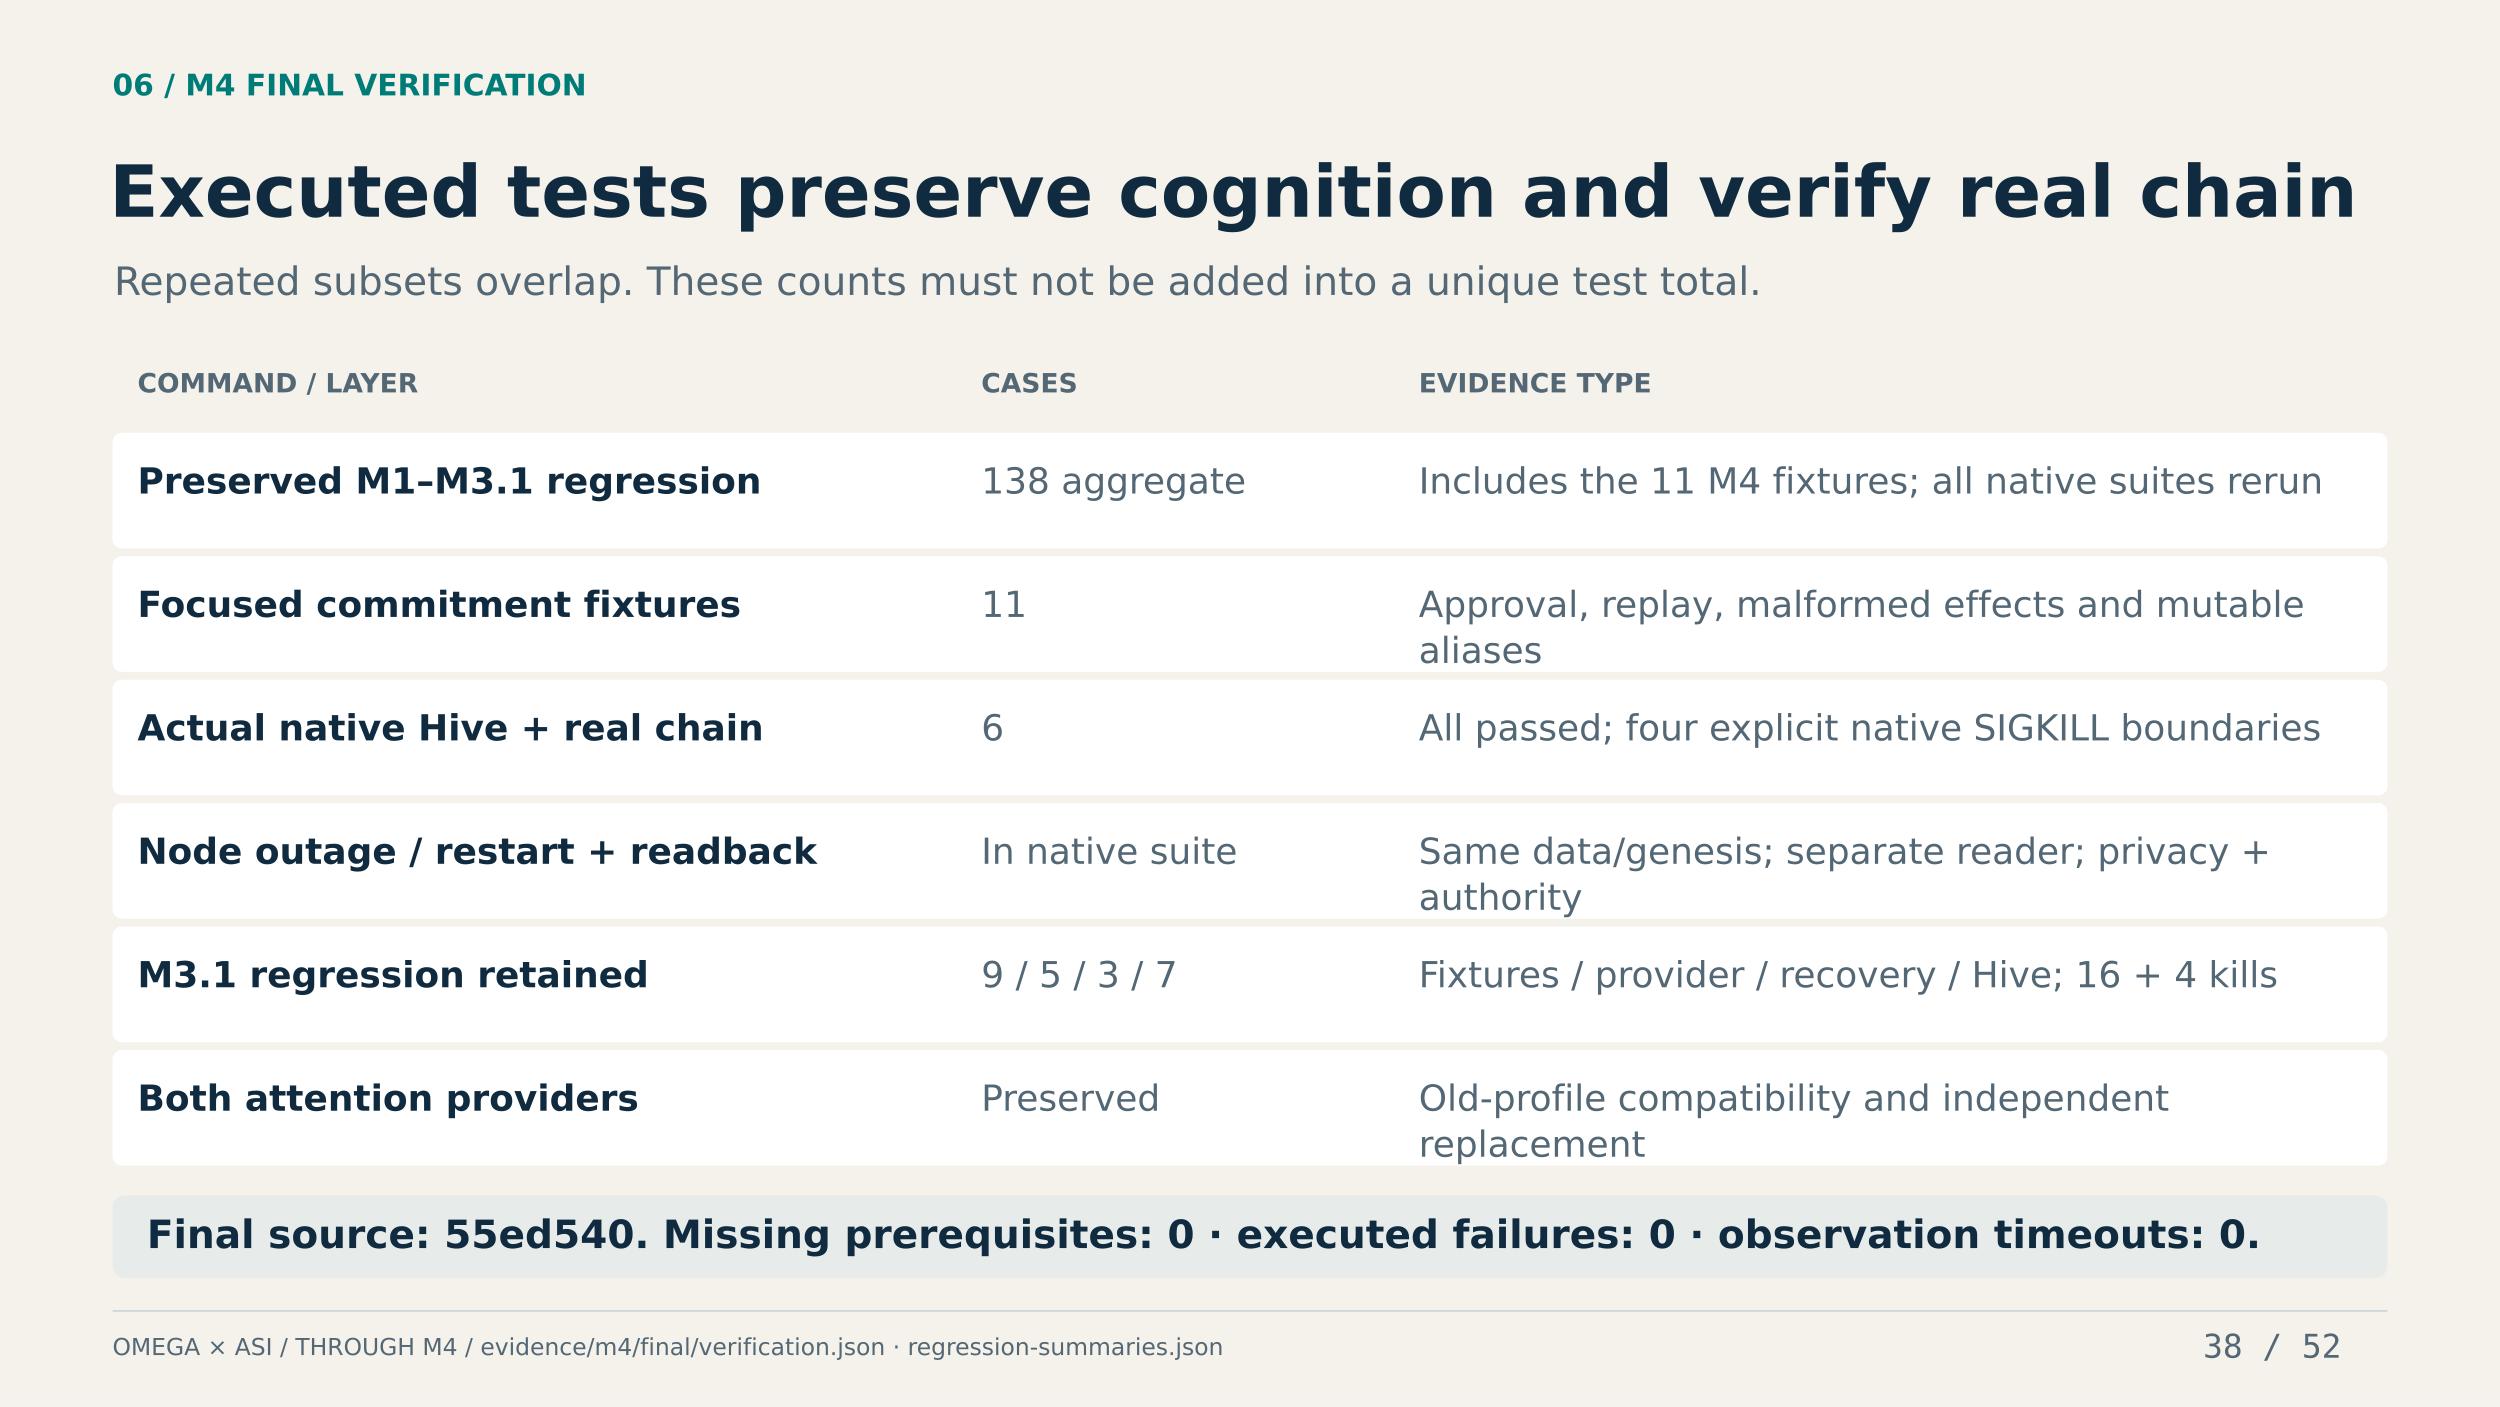
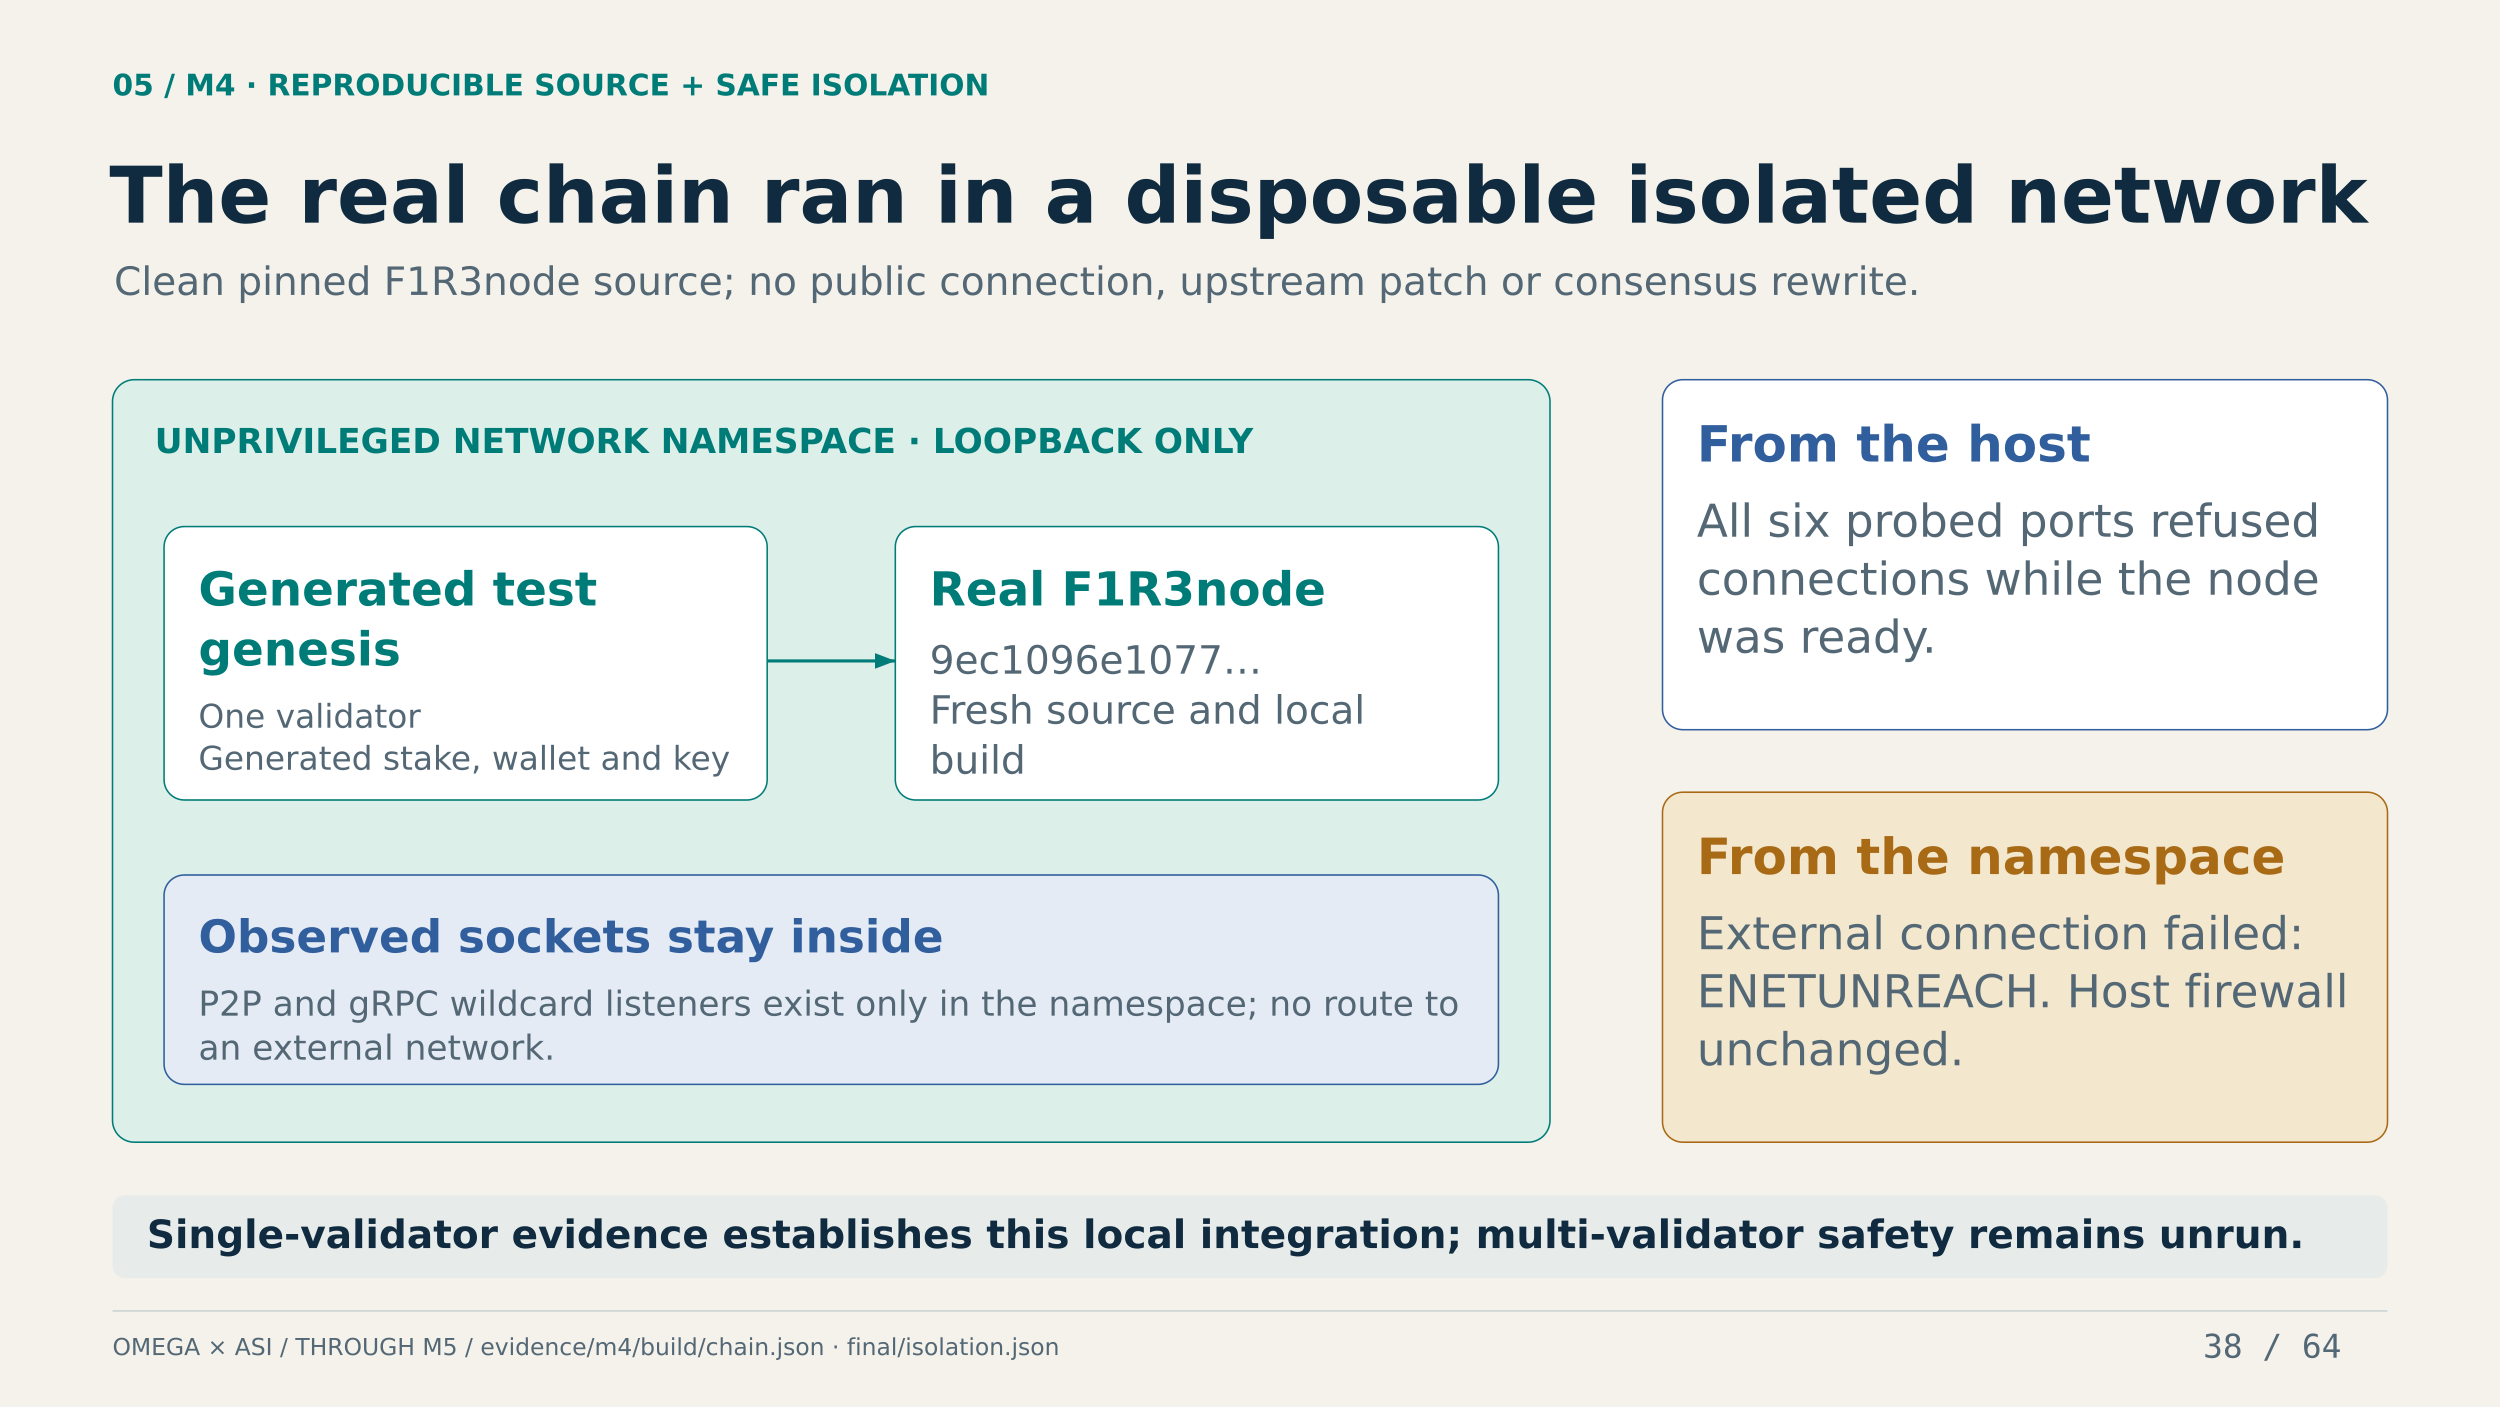
<svg xmlns="http://www.w3.org/2000/svg" width="1600" height="900" viewBox="0 0 1600 900" role="img" aria-labelledby="title desc">
  <rect width="1600" height="900" fill="#F4F2EB" />
-   <text x="72" y="61.05" font-family="DejaVu Sans" font-size="19" font-weight="700" fill="#007C78">06 / M4 FINAL VERIFICATION</text>
-   <text x="70" y="138.7" font-family="DejaVu Sans" font-size="46" font-weight="700" fill="#102B3F">Executed tests preserve cognition and verify real chain</text>
-   <text x="73" y="188.75" font-family="DejaVu Sans" font-size="25" font-weight="400" fill="#536775">Repeated subsets overlap. These counts must not be added into a unique test total.</text>
-   <text x="88" y="251.15" font-family="DejaVu Sans" font-size="17" font-weight="700" fill="#536775">COMMAND / LAYER</text>
-   <text x="628" y="251.15" font-family="DejaVu Sans" font-size="17" font-weight="700" fill="#536775">CASES</text>
-   <text x="908" y="251.15" font-family="DejaVu Sans" font-size="17" font-weight="700" fill="#536775">EVIDENCE TYPE</text>
-   <rect x="72" y="277" width="1456" height="74" rx="6" fill="#FFFFFF" />
-   <text x="88" y="315.85" font-family="DejaVu Sans" font-size="23" font-weight="700" fill="#102B3F">Preserved M1–M3.1 regression</text>
-   <text x="628" y="315.85" font-family="DejaVu Sans" font-size="23" font-weight="400" fill="#536775">138 aggregate</text>
-   <text x="908" y="315.85" font-family="DejaVu Sans" font-size="23" font-weight="400" fill="#536775">Includes the 11 M4 fixtures; all native suites rerun</text>
-   <rect x="72" y="356" width="1456" height="74" rx="6" fill="#FFFFFF" />
-   <text x="88" y="394.85" font-family="DejaVu Sans" font-size="23" font-weight="700" fill="#102B3F">Focused commitment fixtures</text>
-   <text x="628" y="394.85" font-family="DejaVu Sans" font-size="23" font-weight="400" fill="#536775">11</text>
-   <text x="908" y="394.85" font-family="DejaVu Sans" font-size="23" font-weight="400" fill="#536775">Approval, replay, malformed effects and mutable</text>
-   <text x="908" y="424.29" font-family="DejaVu Sans" font-size="23" font-weight="400" fill="#536775">aliases</text>
-   <rect x="72" y="435" width="1456" height="74" rx="6" fill="#FFFFFF" />
-   <text x="88" y="473.85" font-family="DejaVu Sans" font-size="23" font-weight="700" fill="#102B3F">Actual native Hive + real chain</text>
-   <text x="628" y="473.85" font-family="DejaVu Sans" font-size="23" font-weight="400" fill="#536775">6</text>
-   <text x="908" y="473.85" font-family="DejaVu Sans" font-size="23" font-weight="400" fill="#536775">All passed; four explicit native SIGKILL boundaries</text>
-   <rect x="72" y="514" width="1456" height="74" rx="6" fill="#FFFFFF" />
-   <text x="88" y="552.85" font-family="DejaVu Sans" font-size="23" font-weight="700" fill="#102B3F">Node outage / restart + readback</text>
-   <text x="628" y="552.85" font-family="DejaVu Sans" font-size="23" font-weight="400" fill="#536775">In native suite</text>
-   <text x="908" y="552.85" font-family="DejaVu Sans" font-size="23" font-weight="400" fill="#536775">Same data/genesis; separate reader; privacy +</text>
-   <text x="908" y="582.29" font-family="DejaVu Sans" font-size="23" font-weight="400" fill="#536775">authority</text>
-   <rect x="72" y="593" width="1456" height="74" rx="6" fill="#FFFFFF" />
-   <text x="88" y="631.85" font-family="DejaVu Sans" font-size="23" font-weight="700" fill="#102B3F">M3.1 regression retained</text>
-   <text x="628" y="631.85" font-family="DejaVu Sans" font-size="23" font-weight="400" fill="#536775">9 / 5 / 3 / 7</text>
-   <text x="908" y="631.85" font-family="DejaVu Sans" font-size="23" font-weight="400" fill="#536775">Fixtures / provider / recovery / Hive; 16 + 4 kills</text>
-   <rect x="72" y="672" width="1456" height="74" rx="6" fill="#FFFFFF" />
-   <text x="88" y="710.85" font-family="DejaVu Sans" font-size="23" font-weight="700" fill="#102B3F">Both attention providers</text>
-   <text x="628" y="710.85" font-family="DejaVu Sans" font-size="23" font-weight="400" fill="#536775">Preserved</text>
-   <text x="908" y="710.85" font-family="DejaVu Sans" font-size="23" font-weight="400" fill="#536775">Old-profile compatibility and independent</text>
-   <text x="908" y="740.29" font-family="DejaVu Sans" font-size="23" font-weight="400" fill="#536775">replacement</text>
+   <text x="72" y="61.05" font-family="DejaVu Sans" font-size="19" font-weight="700" fill="#007C78">05 / M4 · REPRODUCIBLE SOURCE + SAFE ISOLATION</text>
+   <text x="70" y="142.5" font-family="DejaVu Sans" font-size="50" font-weight="700" fill="#102B3F">The real chain ran in a disposable isolated network</text>
+   <text x="73" y="188.75" font-family="DejaVu Sans" font-size="25" font-weight="400" fill="#536775">Clean pinned F1R3node source; no public connection, upstream patch or consensus rewrite.</text>
+   <rect x="72" y="243" width="920" height="488" rx="14" fill="#DCEFE8" stroke="#007C78" />
+   <text x="99" y="289.9" font-family="DejaVu Sans" font-size="22" font-weight="700" fill="#007C78">UNPRIVILEGED NETWORK NAMESPACE · LOOPBACK ONLY</text>
+   <rect x="105" y="337" width="386" height="175" rx="13" fill="#FFFFFF" stroke="#007C78" />
+   <text x="127" y="387.5" font-family="DejaVu Sans" font-size="30" font-weight="700" fill="#007C78">Generated test</text>
+   <text x="127" y="425.9" font-family="DejaVu Sans" font-size="30" font-weight="700" fill="#007C78">genesis</text>
+   <text x="127" y="465.75" font-family="DejaVu Sans" font-size="21" font-weight="400" fill="#536775">One validator</text>
+   <text x="127" y="492.63" font-family="DejaVu Sans" font-size="21" font-weight="400" fill="#536775">Generated stake, wallet and key</text>
+   <rect x="573" y="337" width="386" height="175" rx="13" fill="#FFFFFF" stroke="#007C78" />
+   <text x="595" y="387.5" font-family="DejaVu Sans" font-size="30" font-weight="700" fill="#007C78">Real F1R3node</text>
+   <text x="595" y="431.15" font-family="DejaVu Sans" font-size="25" font-weight="400" fill="#536775">9ec1096e1077…</text>
+   <text x="595" y="463.15" font-family="DejaVu Sans" font-size="25" font-weight="400" fill="#536775">Fresh source and local</text>
+   <text x="595" y="495.15" font-family="DejaVu Sans" font-size="25" font-weight="400" fill="#536775">build</text>
+   <line x1="491" y1="423" x2="573" y2="423" stroke="#007C78" stroke-width="2" />
+   <polygon points="573,423 560.0,418.0 560.0,428.0" fill="#007C78" />
+   <rect x="105" y="560" width="854" height="134" rx="13" fill="#E4EBF5" stroke="#315E9C" />
+   <text x="127" y="609.55" font-family="DejaVu Sans" font-size="29" font-weight="700" fill="#315E9C">Observed sockets stay inside</text>
+   <text x="127" y="650.02" font-family="DejaVu Sans" font-size="22" font-weight="400" fill="#536775">P2P and gRPC wildcard listeners exist only in the namespace; no route to</text>
+   <text x="127" y="678.18" font-family="DejaVu Sans" font-size="22" font-weight="400" fill="#536775">an external network.</text>
+   <rect x="1064" y="243" width="464" height="224" rx="13" fill="#FFFFFF" stroke="#315E9C" />
+   <text x="1086" y="295.4" font-family="DejaVu Sans" font-size="32" font-weight="700" fill="#315E9C">From the host</text>
+   <text x="1086" y="343.51" font-family="DejaVu Sans" font-size="29" font-weight="400" fill="#536775">All six probed ports refused</text>
+   <text x="1086" y="380.63" font-family="DejaVu Sans" font-size="29" font-weight="400" fill="#536775">connections while the node</text>
+   <text x="1086" y="417.75" font-family="DejaVu Sans" font-size="29" font-weight="400" fill="#536775">was ready.</text>
+   <rect x="1064" y="507" width="464" height="224" rx="13" fill="#F3E7CE" stroke="#A86A15" />
+   <text x="1086" y="559.4" font-family="DejaVu Sans" font-size="32" font-weight="700" fill="#A86A15">From the namespace</text>
+   <text x="1086" y="607.51" font-family="DejaVu Sans" font-size="29" font-weight="400" fill="#536775">External connection failed:</text>
+   <text x="1086" y="644.63" font-family="DejaVu Sans" font-size="29" font-weight="400" fill="#536775">ENETUNREACH. Host firewall</text>
+   <text x="1086" y="681.75" font-family="DejaVu Sans" font-size="29" font-weight="400" fill="#536775">unchanged.</text>
  <rect x="72" y="765" width="1456" height="53" rx="8" fill="#E7ECEB" />
-   <text x="94" y="798.75" font-family="DejaVu Sans" font-size="25" font-weight="700" fill="#102B3F">Final source: 55ed540. Missing prerequisites: 0 · executed failures: 0 · observation timeouts: 0.</text>
+   <text x="94" y="798.75" font-family="DejaVu Sans" font-size="25" font-weight="700" fill="#102B3F">Single-validator evidence establishes this local integration; multi-validator safety remains unrun.</text>
  <line x1="72" y1="839" x2="1528" y2="839" stroke="#C9D2D4" stroke-width="1" />
-   <text x="72" y="867.25" font-family="DejaVu Sans" font-size="15" font-weight="400" fill="#536775">OMEGA × ASI / THROUGH M4 / evidence/m4/final/verification.json · regression-summaries.json</text>
-   <text x="1410" y="868.95" font-family="DejaVu Sans Mono" font-size="21" font-weight="400" fill="#536775">38 / 52</text>
+   <text x="72" y="867.25" font-family="DejaVu Sans" font-size="15" font-weight="400" fill="#536775">OMEGA × ASI / THROUGH M5 / evidence/m4/build/chain.json · final/isolation.json</text>
+   <text x="1410" y="868.95" font-family="DejaVu Sans Mono" font-size="21" font-weight="400" fill="#536775">38 / 64</text>
</svg>
